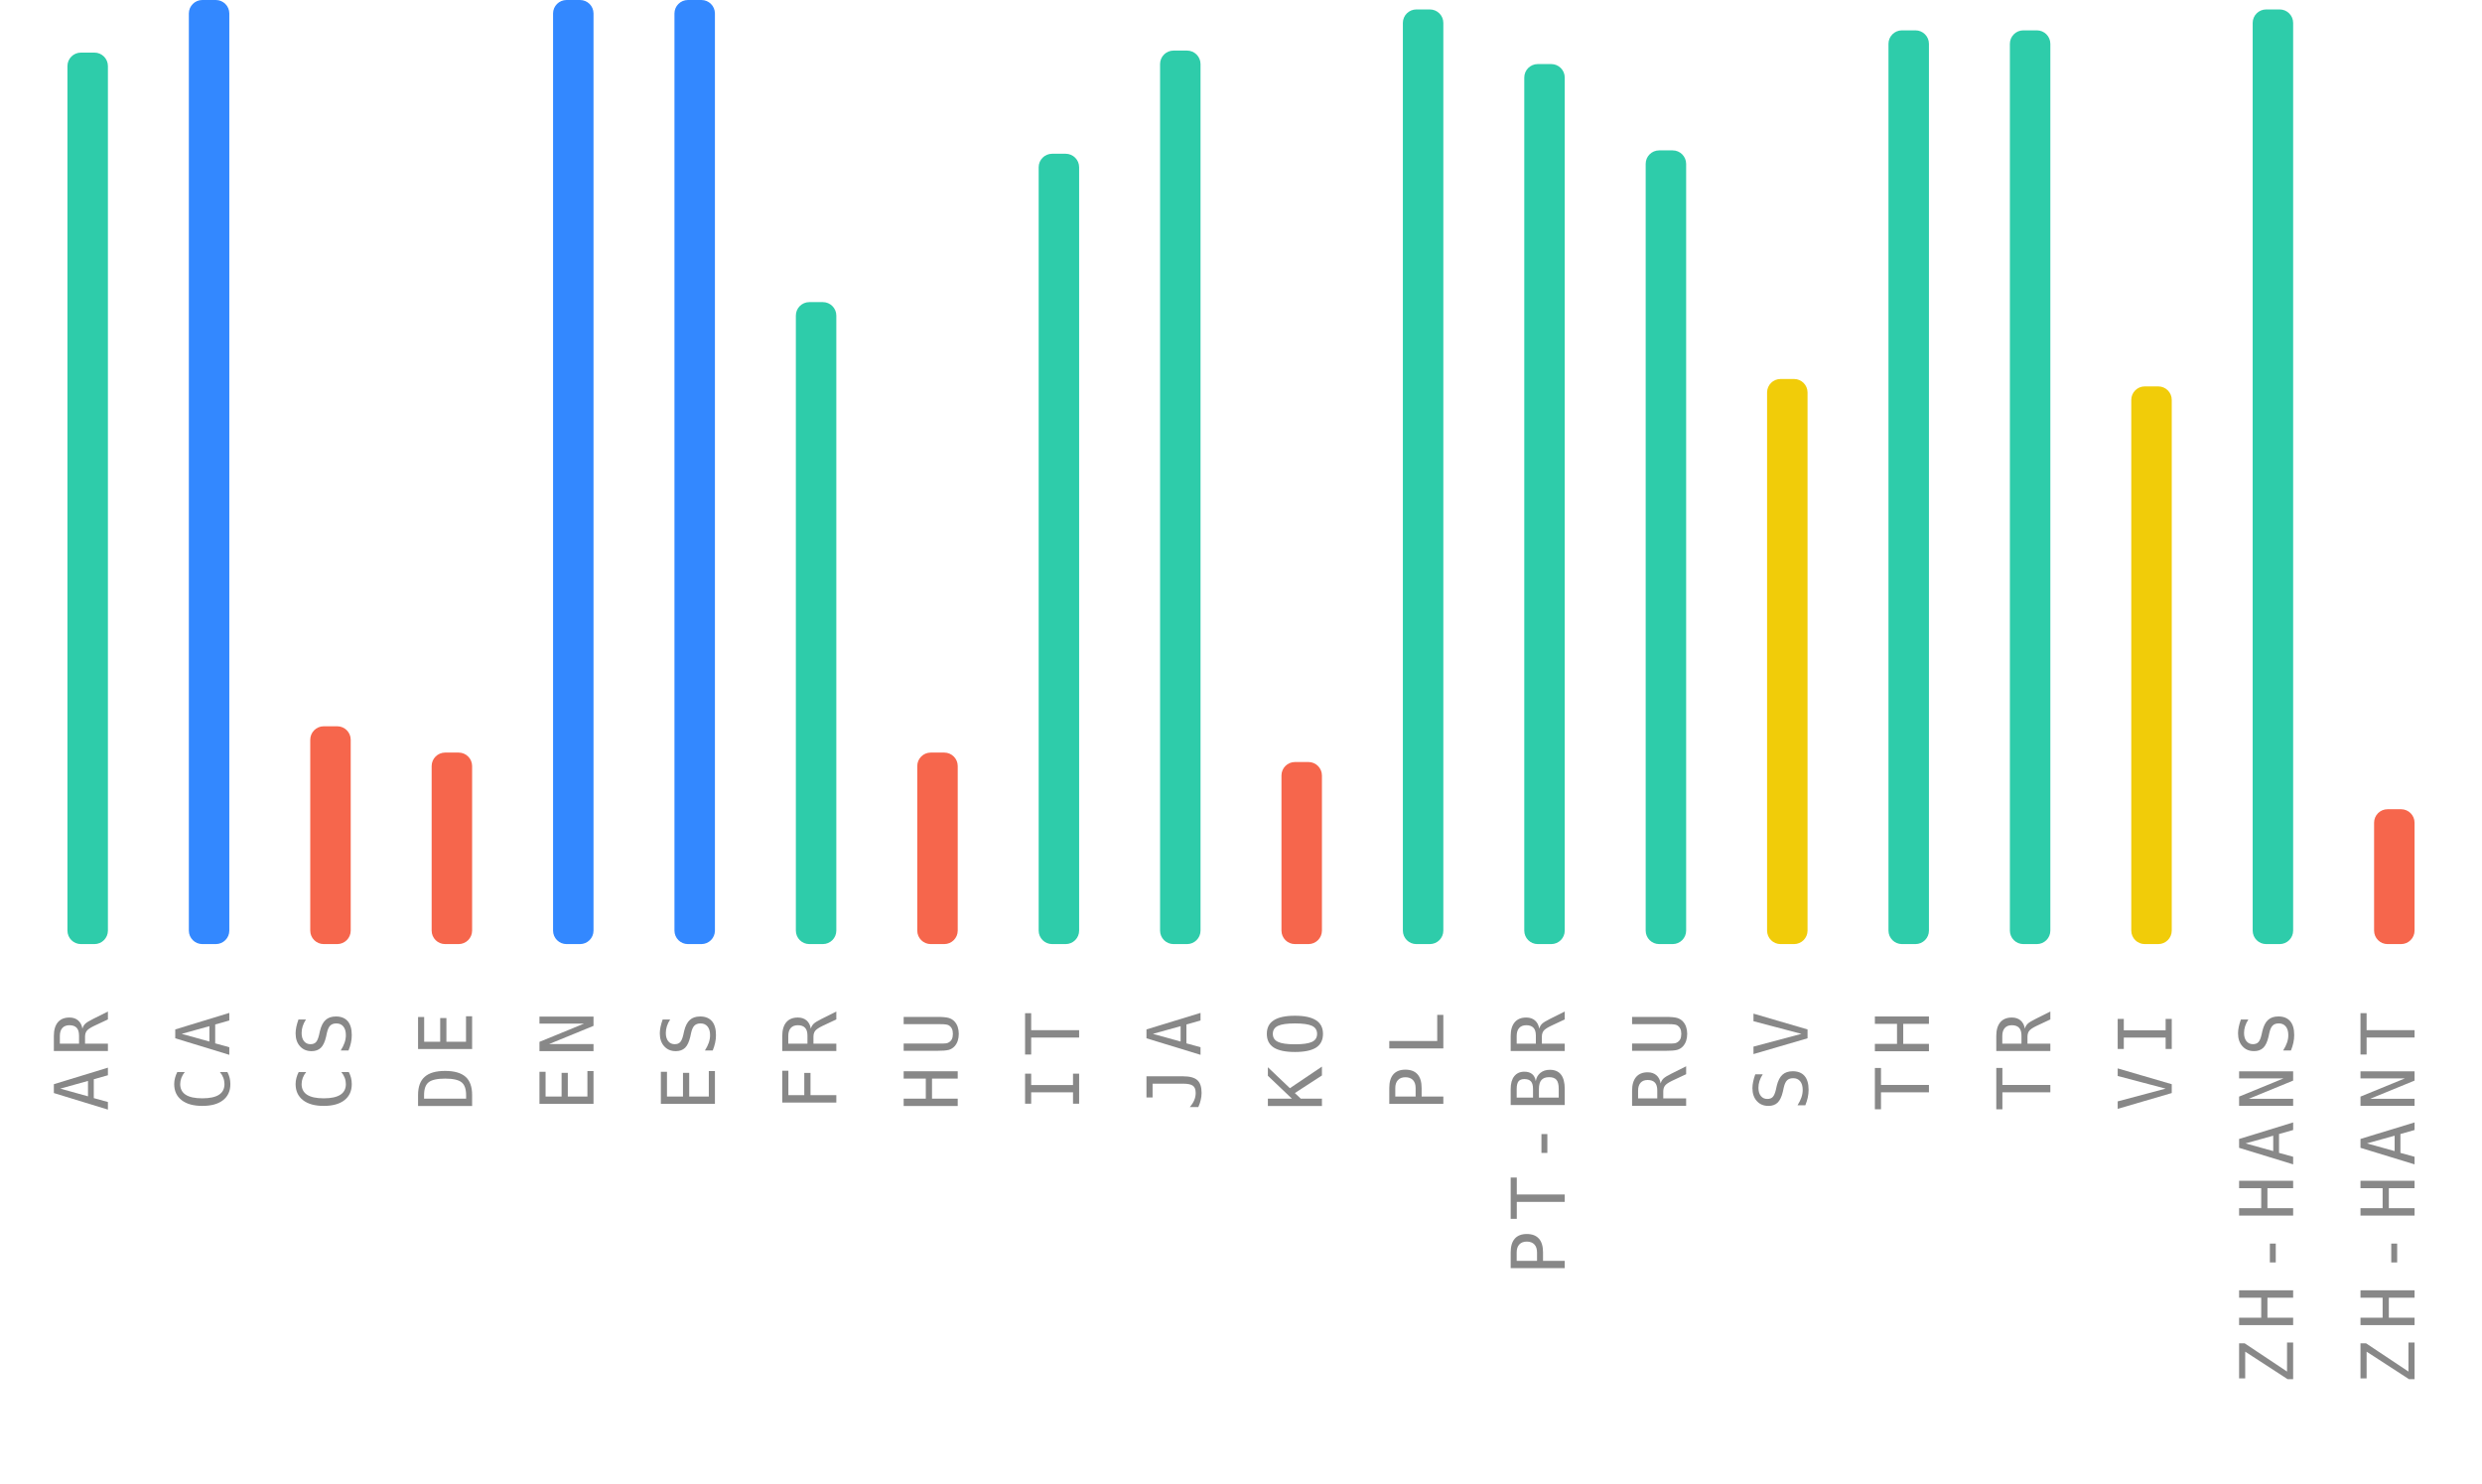
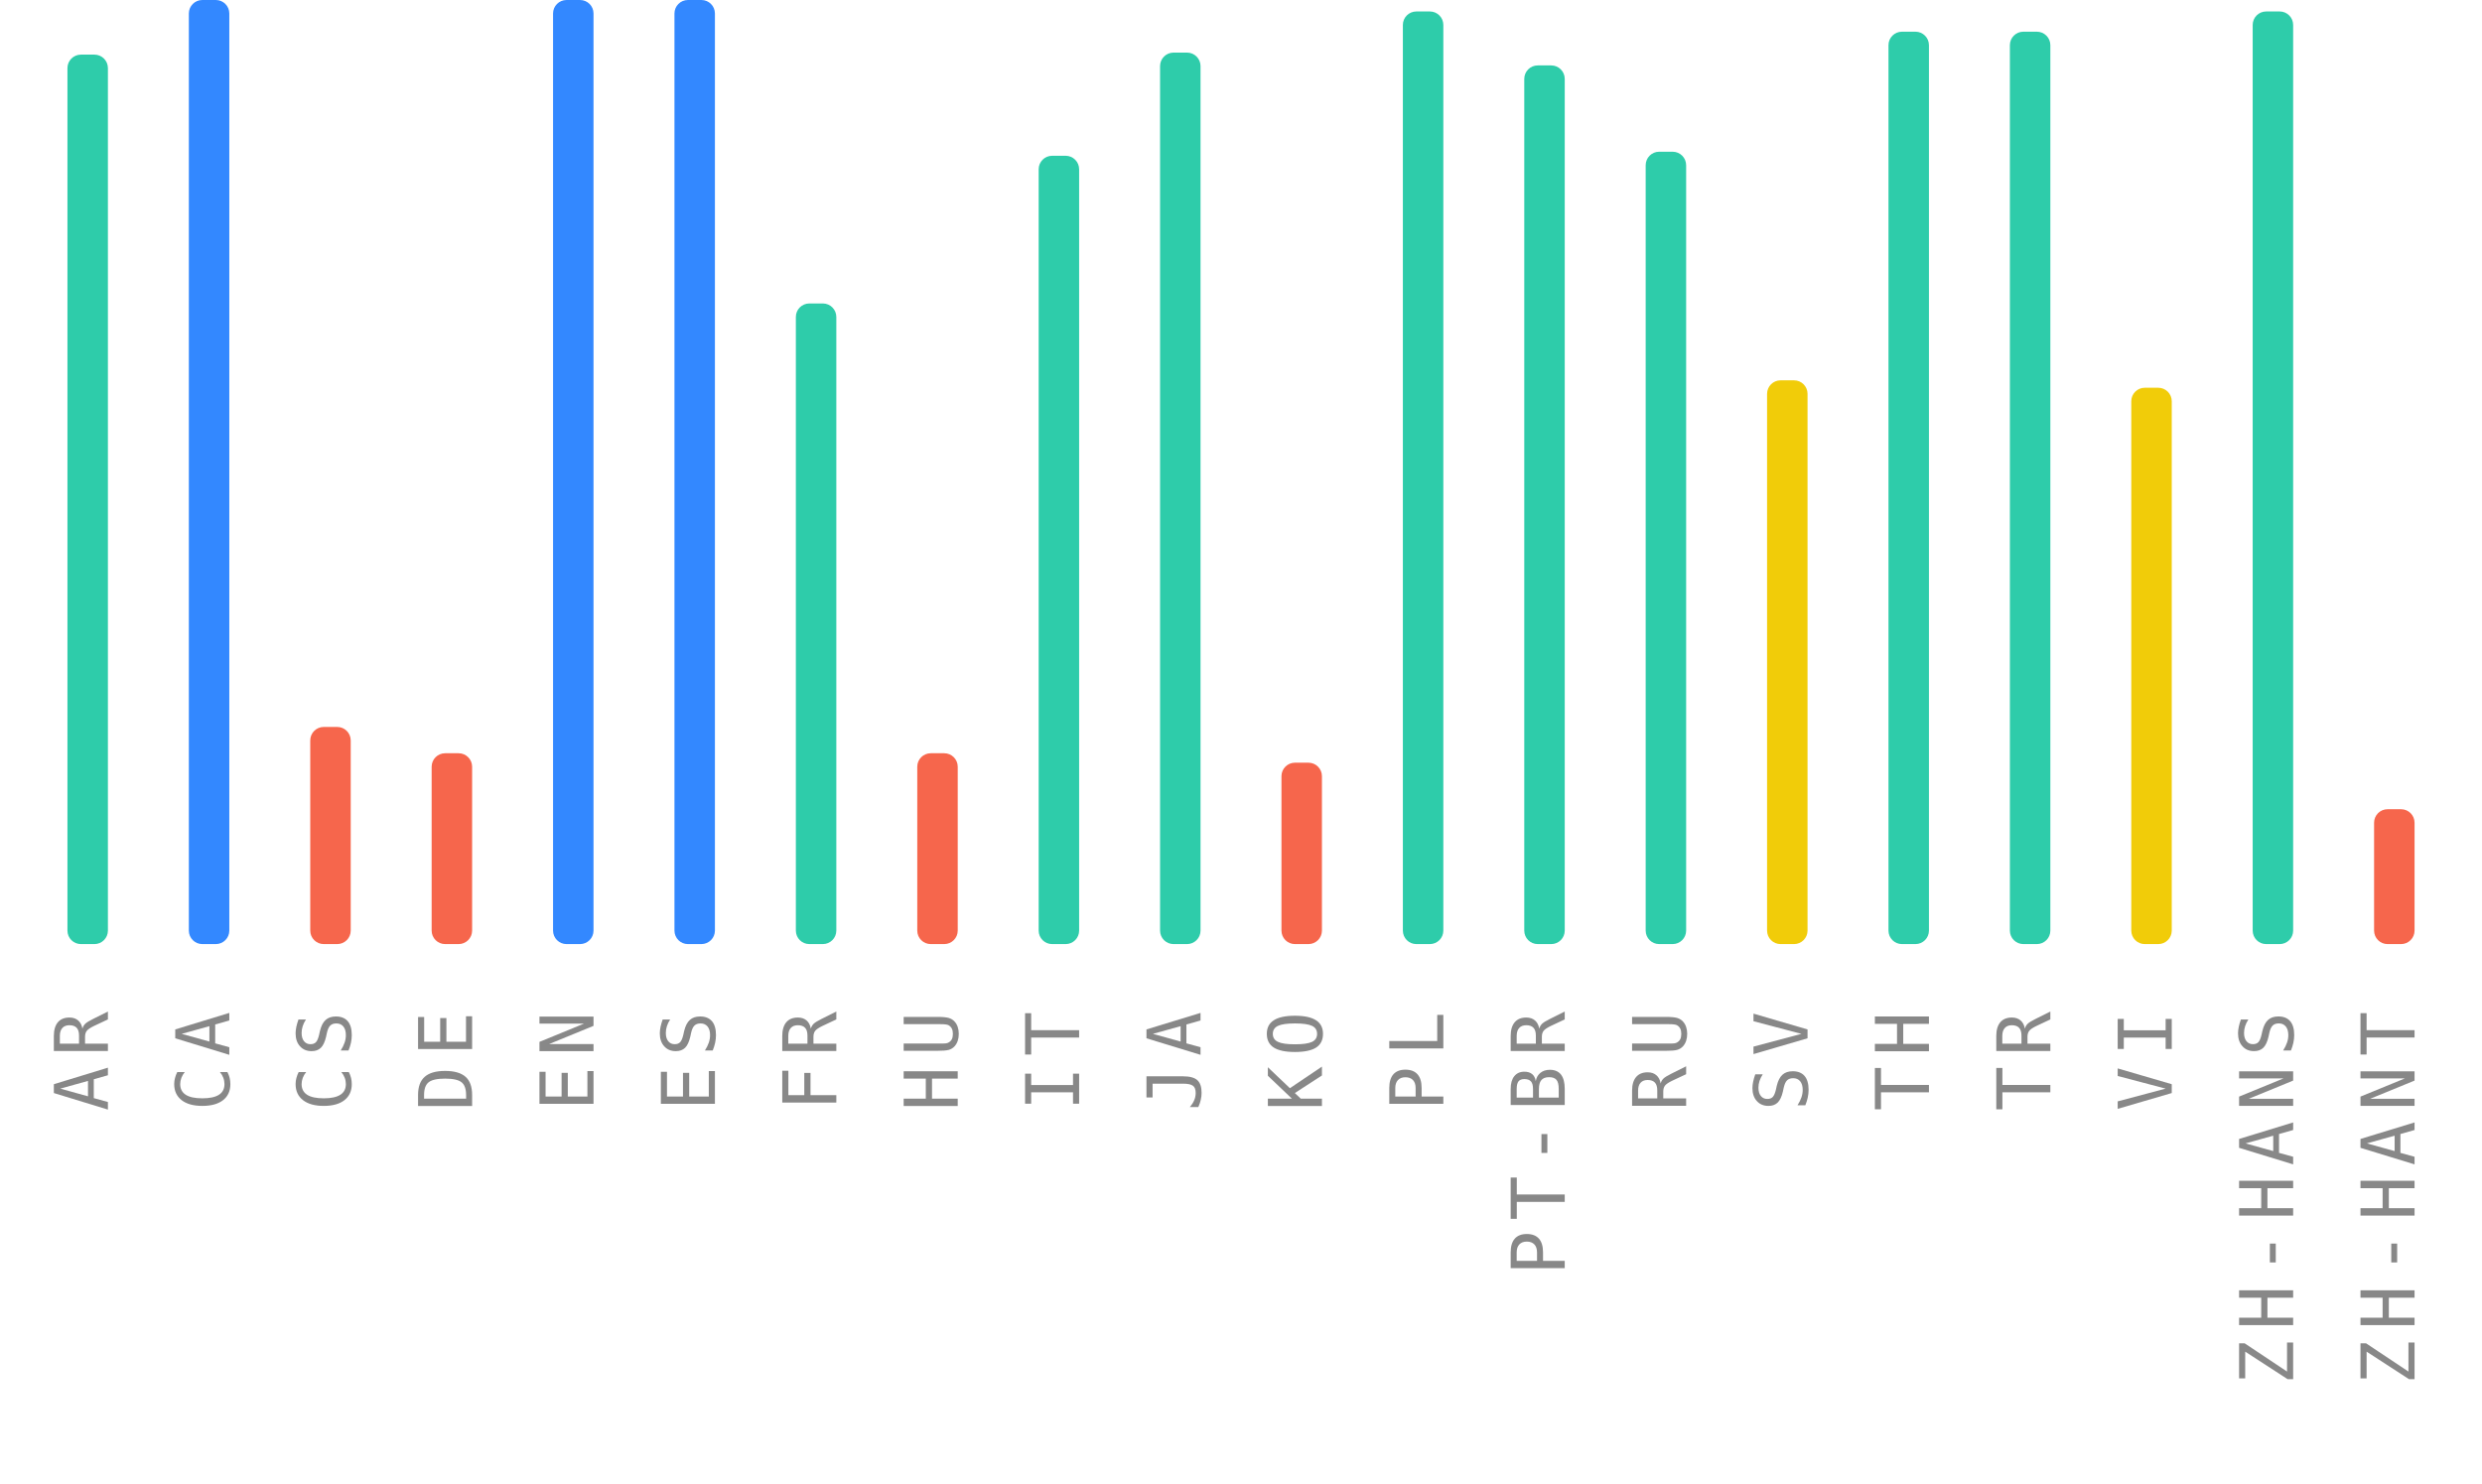
<svg xmlns="http://www.w3.org/2000/svg" width="368" height="220">
  <g>
    <text style="font-size: 11px; font-family: monospace; letter-spacing: 1.5px; fill: #888; text-anchor: end;" x="-150" y="16" transform="rotate(-90)">AR</text>
-     <rect style="fill: #2eccaa;" height="132.2" width="6" rx="2" y="7.8" x="10" />
+     <rect style="fill: #2eccaa;" height="131.9" width="6" rx="2" y="8.1" x="10" />
    <text style="font-size: 11px; font-family: monospace; letter-spacing: 1.5px; fill: #888; text-anchor: end;" x="-150" y="34" transform="rotate(-90)">CA</text>
    <rect style="fill: #3388ff;" height="140" width="6" rx="2" y="0" x="28" />
    <text style="font-size: 11px; font-family: monospace; letter-spacing: 1.5px; fill: #888; text-anchor: end;" x="-150" y="52" transform="rotate(-90)">CS</text>
-     <rect style="fill: #f6664c;" height="32.3" width="6" rx="2" y="107.7" x="46" />
+     <rect style="fill: #f6664c;" height="32.2" width="6" rx="2" y="107.8" x="46" />
    <text style="font-size: 11px; font-family: monospace; letter-spacing: 1.5px; fill: #888; text-anchor: end;" x="-150" y="70" transform="rotate(-90)">DE</text>
-     <rect style="fill: #f6664c;" height="28.4" width="6" rx="2" y="111.6" x="64" />
+     <rect style="fill: #f6664c;" height="28.3" width="6" rx="2" y="111.7" x="64" />
    <text style="font-size: 11px; font-family: monospace; letter-spacing: 1.5px; fill: #888; text-anchor: end;" x="-150" y="88" transform="rotate(-90)">EN</text>
    <rect style="fill: #3388ff;" height="140" width="6" rx="2" y="0" x="82" />
    <text style="font-size: 11px; font-family: monospace; letter-spacing: 1.5px; fill: #888; text-anchor: end;" x="-150" y="106" transform="rotate(-90)">ES</text>
    <rect style="fill: #3388ff;" height="140" width="6" rx="2" y="0" x="100" />
    <text style="font-size: 11px; font-family: monospace; letter-spacing: 1.5px; fill: #888; text-anchor: end;" x="-150" y="124" transform="rotate(-90)">FR</text>
-     <rect style="fill: #2eccaa;" height="95.2" width="6" rx="2" y="44.8" x="118" />
+     <rect style="fill: #2eccaa;" height="95" width="6" rx="2" y="45" x="118" />
    <text style="font-size: 11px; font-family: monospace; letter-spacing: 1.5px; fill: #888; text-anchor: end;" x="-150" y="142" transform="rotate(-90)">HU</text>
-     <rect style="fill: #f6664c;" height="28.4" width="6" rx="2" y="111.6" x="136" />
+     <rect style="fill: #f6664c;" height="28.3" width="6" rx="2" y="111.7" x="136" />
    <text style="font-size: 11px; font-family: monospace; letter-spacing: 1.5px; fill: #888; text-anchor: end;" x="-150" y="160" transform="rotate(-90)">IT</text>
-     <rect style="fill: #2eccaa;" height="117.2" width="6" rx="2" y="22.8" x="154" />
+     <rect style="fill: #2eccaa;" height="116.9" width="6" rx="2" y="23.1" x="154" />
    <text style="font-size: 11px; font-family: monospace; letter-spacing: 1.5px; fill: #888; text-anchor: end;" x="-150" y="178" transform="rotate(-90)">JA</text>
-     <rect style="fill: #2eccaa;" height="132.5" width="6" rx="2" y="7.5" x="172" />
+     <rect style="fill: #2eccaa;" height="132.2" width="6" rx="2" y="7.8" x="172" />
    <text style="font-size: 11px; font-family: monospace; letter-spacing: 1.5px; fill: #888; text-anchor: end;" x="-150" y="196" transform="rotate(-90)">KO</text>
-     <rect style="fill: #f6664c;" height="27" width="6" rx="2" y="113" x="190" />
+     <rect style="fill: #f6664c;" height="26.9" width="6" rx="2" y="113.1" x="190" />
    <text style="font-size: 11px; font-family: monospace; letter-spacing: 1.5px; fill: #888; text-anchor: end;" x="-150" y="214" transform="rotate(-90)">PL</text>
-     <rect style="fill: #2eccaa;" height="138.6" width="6" rx="2" y="1.4" x="208" />
+     <rect style="fill: #2eccaa;" height="138.3" width="6" rx="2" y="1.7" x="208" />
    <text style="font-size: 11px; font-family: monospace; letter-spacing: 1.5px; fill: #888; text-anchor: end;" x="-150" y="232" transform="rotate(-90)">PT-BR</text>
-     <rect style="fill: #2eccaa;" height="130.5" width="6" rx="2" y="9.5" x="226" />
+     <rect style="fill: #2eccaa;" height="130.3" width="6" rx="2" y="9.7" x="226" />
    <text style="font-size: 11px; font-family: monospace; letter-spacing: 1.5px; fill: #888; text-anchor: end;" x="-150" y="250" transform="rotate(-90)">RU</text>
-     <rect style="fill: #2eccaa;" height="117.7" width="6" rx="2" y="22.3" x="244" />
+     <rect style="fill: #2eccaa;" height="117.5" width="6" rx="2" y="22.5" x="244" />
    <text style="font-size: 11px; font-family: monospace; letter-spacing: 1.5px; fill: #888; text-anchor: end;" x="-150" y="268" transform="rotate(-90)">SV</text>
-     <rect style="fill: #f1cc09;" height="83.8" width="6" rx="2" y="56.2" x="262" />
+     <rect style="fill: #f1cc09;" height="83.6" width="6" rx="2" y="56.4" x="262" />
    <text style="font-size: 11px; font-family: monospace; letter-spacing: 1.5px; fill: #888; text-anchor: end;" x="-150" y="286" transform="rotate(-90)">TH</text>
-     <rect style="fill: #2eccaa;" height="135.5" width="6" rx="2" y="4.5" x="280" />
+     <rect style="fill: #2eccaa;" height="135.3" width="6" rx="2" y="4.7" x="280" />
    <text style="font-size: 11px; font-family: monospace; letter-spacing: 1.5px; fill: #888; text-anchor: end;" x="-150" y="304" transform="rotate(-90)">TR</text>
-     <rect style="fill: #2eccaa;" height="135.5" width="6" rx="2" y="4.5" x="298" />
+     <rect style="fill: #2eccaa;" height="135.3" width="6" rx="2" y="4.7" x="298" />
    <text style="font-size: 11px; font-family: monospace; letter-spacing: 1.5px; fill: #888; text-anchor: end;" x="-150" y="322" transform="rotate(-90)">VI</text>
-     <rect style="fill: #f1cc09;" height="82.7" width="6" rx="2" y="57.3" x="316" />
+     <rect style="fill: #f1cc09;" height="82.5" width="6" rx="2" y="57.5" x="316" />
    <text style="font-size: 11px; font-family: monospace; letter-spacing: 1.5px; fill: #888; text-anchor: end;" x="-150" y="340" transform="rotate(-90)">ZH-HANS</text>
-     <rect style="fill: #2eccaa;" height="138.6" width="6" rx="2" y="1.4" x="334" />
+     <rect style="fill: #2eccaa;" height="138.3" width="6" rx="2" y="1.7" x="334" />
    <text style="font-size: 11px; font-family: monospace; letter-spacing: 1.5px; fill: #888; text-anchor: end;" x="-150" y="358" transform="rotate(-90)">ZH-HANT</text>
    <rect style="fill: #f6664c;" height="20" width="6" rx="2" y="120" x="352" />
  </g>
</svg>
